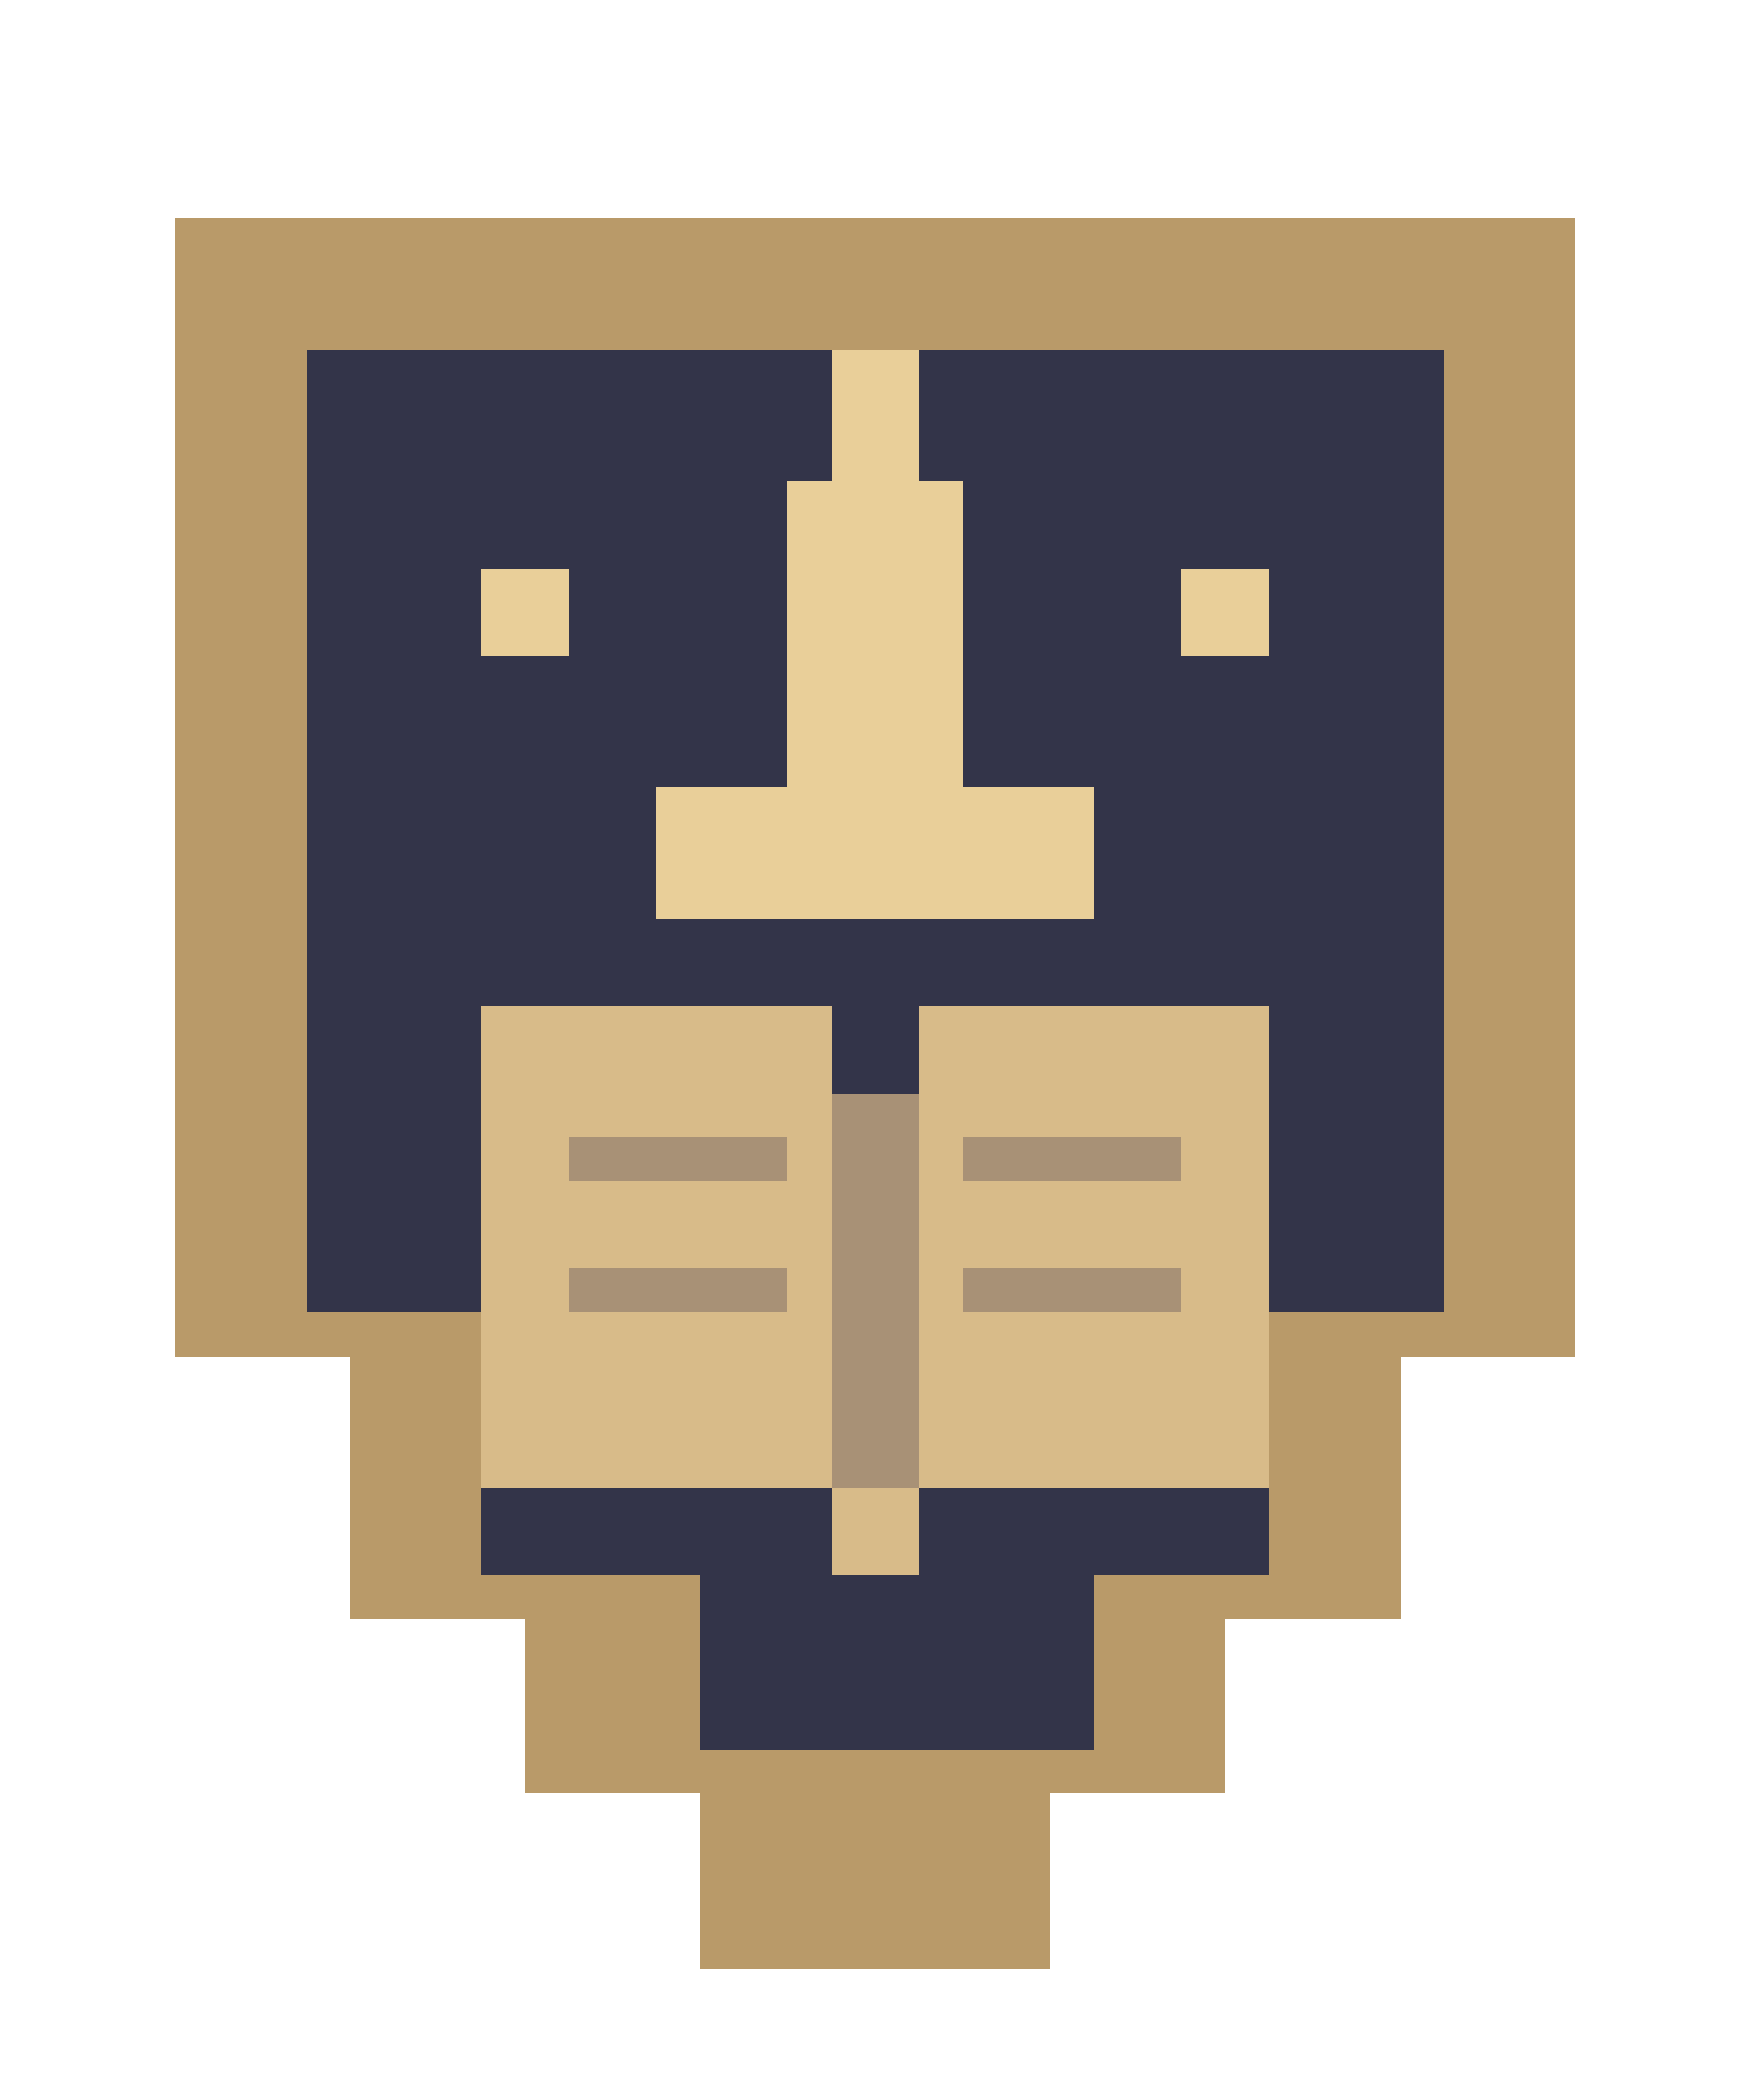
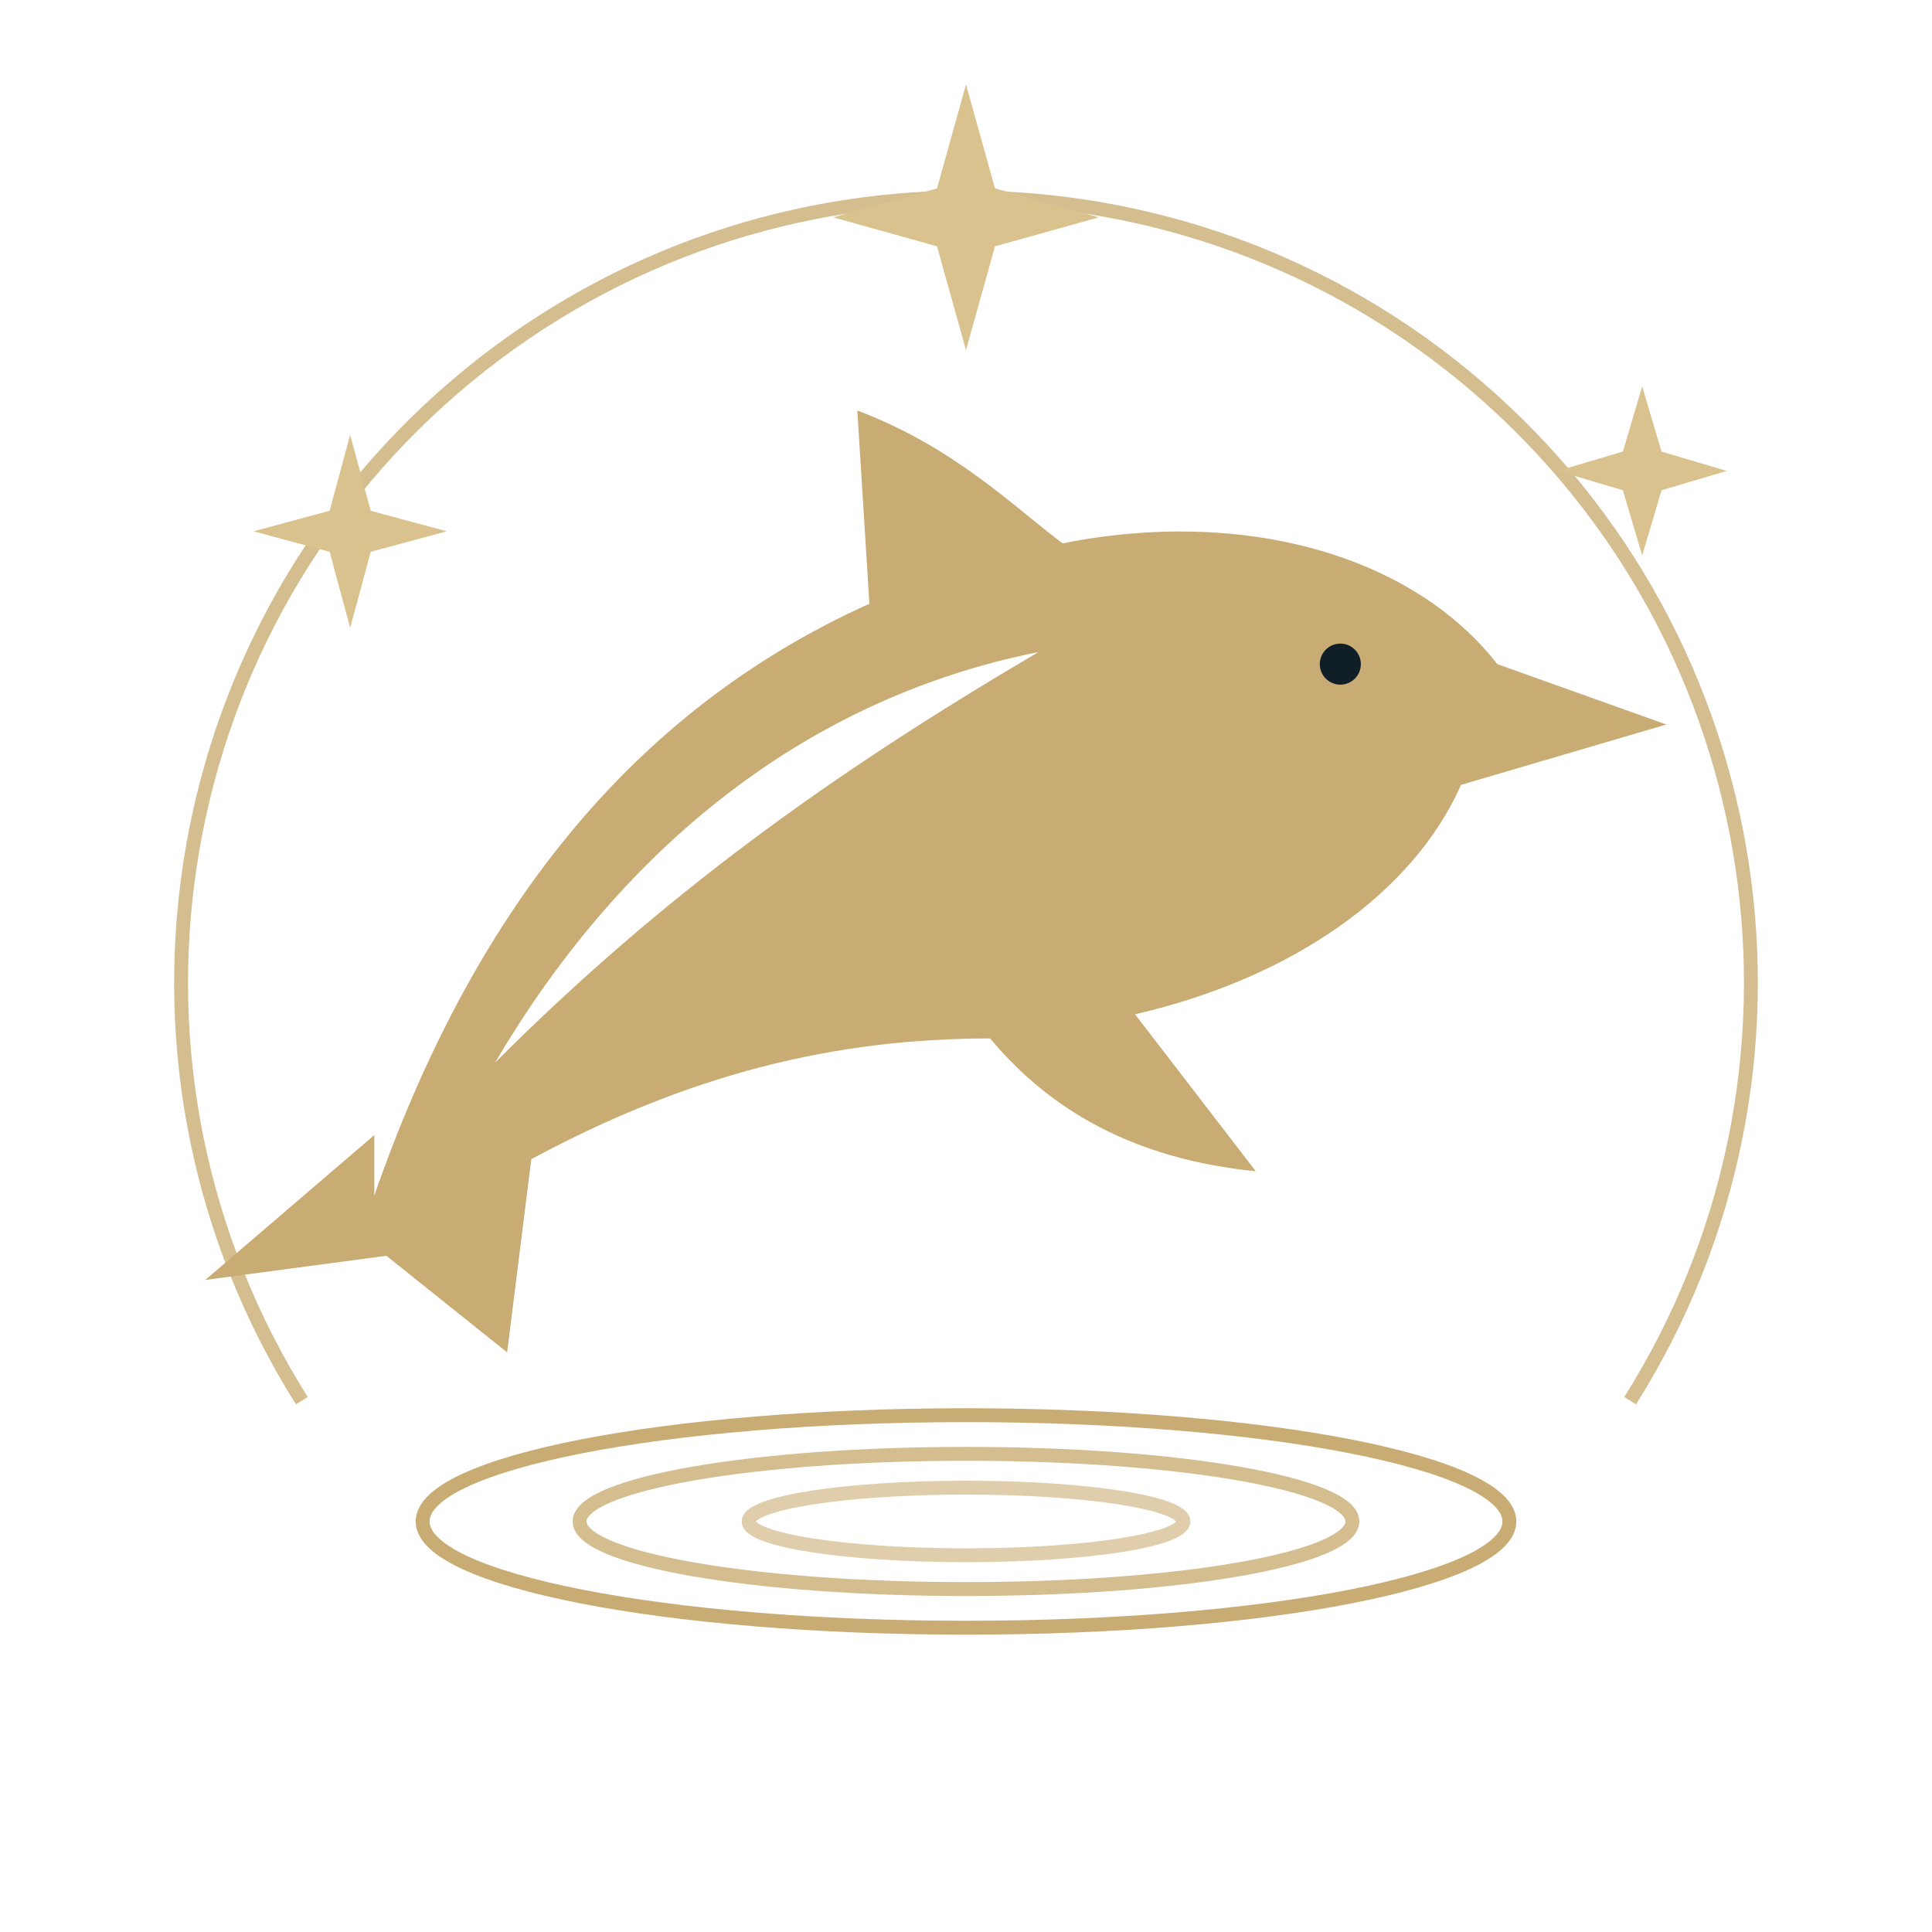
- <svg xmlns="http://www.w3.org/2000/svg" viewBox="0 0 40 48" shape-rendering="crispEdges">
-   <path fill="#b99a69" d="M4 5h32v26h-4v6h-4v4h-4v4h-8v-4h-4v-4H8v-6H4z" />
-   <path fill="#333449" d="M7 8h26v22h-4v6h-4v4h-9v-4h-5v-6H7z" />
-   <path fill="#d8bb89" d="M11 23h8v2h2v-2h8v11h-8v2h-2v-2h-8z" />
-   <path fill="#a89176" d="M19 25h2v9h-2zM13 26h5v1h-5zM22 26h5v1h-5zM13 29h5v1h-5zM22 29h5v1h-5z" />
-   <path fill="#e9cf99" d="M18 11h4v10h-4zM15 18h10v3H15zM19 8h2v3h-2zM11 13h2v2h-2zM27 13h2v2h-2z" />
+ <svg xmlns="http://www.w3.org/2000/svg" viewBox="0 0 160 160" role="img" aria-labelledby="title">
+   <g fill="none" stroke="#c9ac73" stroke-width="1.15">
+     <path d="M25 116a65 65 0 1 1 110 0" opacity=".8" />
+     <ellipse cx="80" cy="126" rx="45" ry="8.8" />
+     <ellipse cx="80" cy="126" rx="32" ry="5.6" opacity=".8" />
+     <ellipse cx="80" cy="126" rx="18" ry="2.8" opacity=".6" />
+   </g>
+   <path fill="#c9ac73" d="M31 99c8-23 21-40 41-49l-1-16c8 3 13 8 17 11 15-3 29 1 36 10l14 5-17 5c-4 9-14 16-27 19l10 13c-10-1-17-5-22-11-13 0-25 3-38 10l-2 16-10-8-15 2 14-12Zm55-45c-20 4-35 17-45 34 14-14 28-24 45-34Z" />
+   <circle cx="111" cy="55" r="1.7" fill="#101e27" />
+   <g fill="#d9c28d">
+     <path d="m80 7 2.4 8.6L91 18l-8.6 2.4L80 29l-2.4-8.6L69 18l8.6-2.4Z" />
+     <path d="m29 36 1.7 6.3L37 44l-6.3 1.7L29 52l-1.7-6.3L21 44l6.3-1.7Z" />
+     <path d="m136 32 1.6 5.4L143 39l-5.4 1.6L136 46l-1.6-5.4L129 39l5.4-1.6Z" />
+   </g>
</svg>
